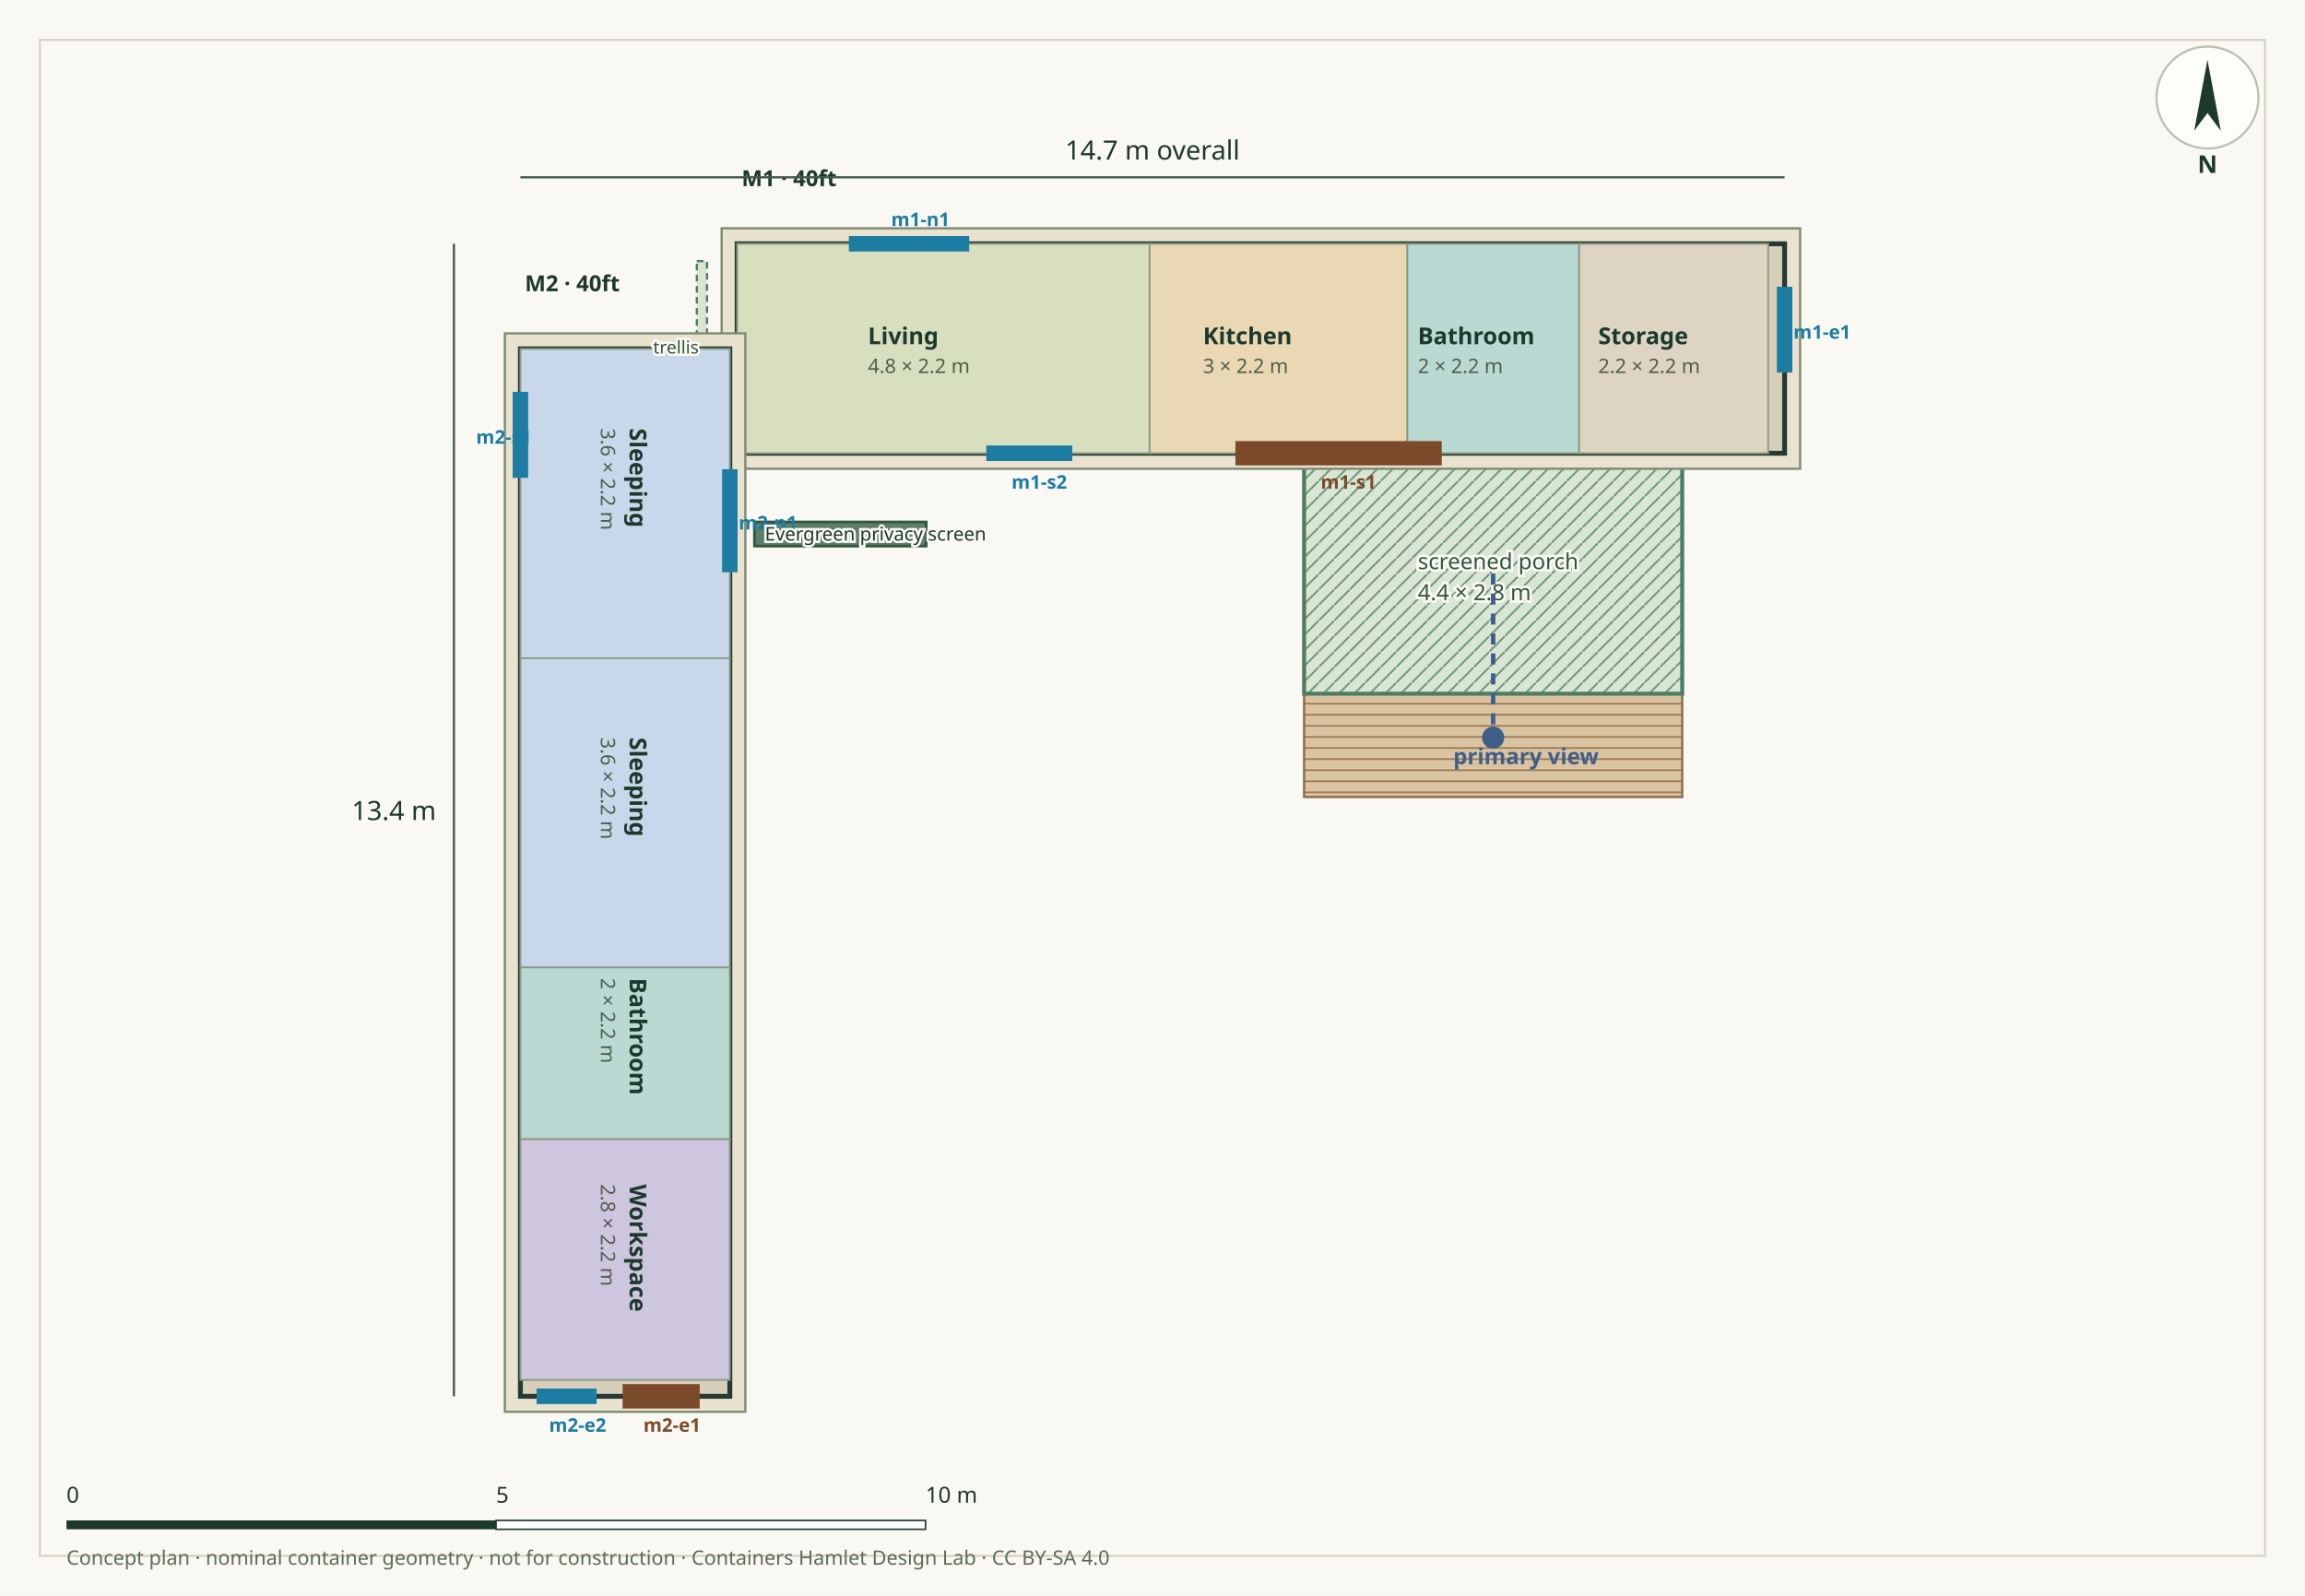
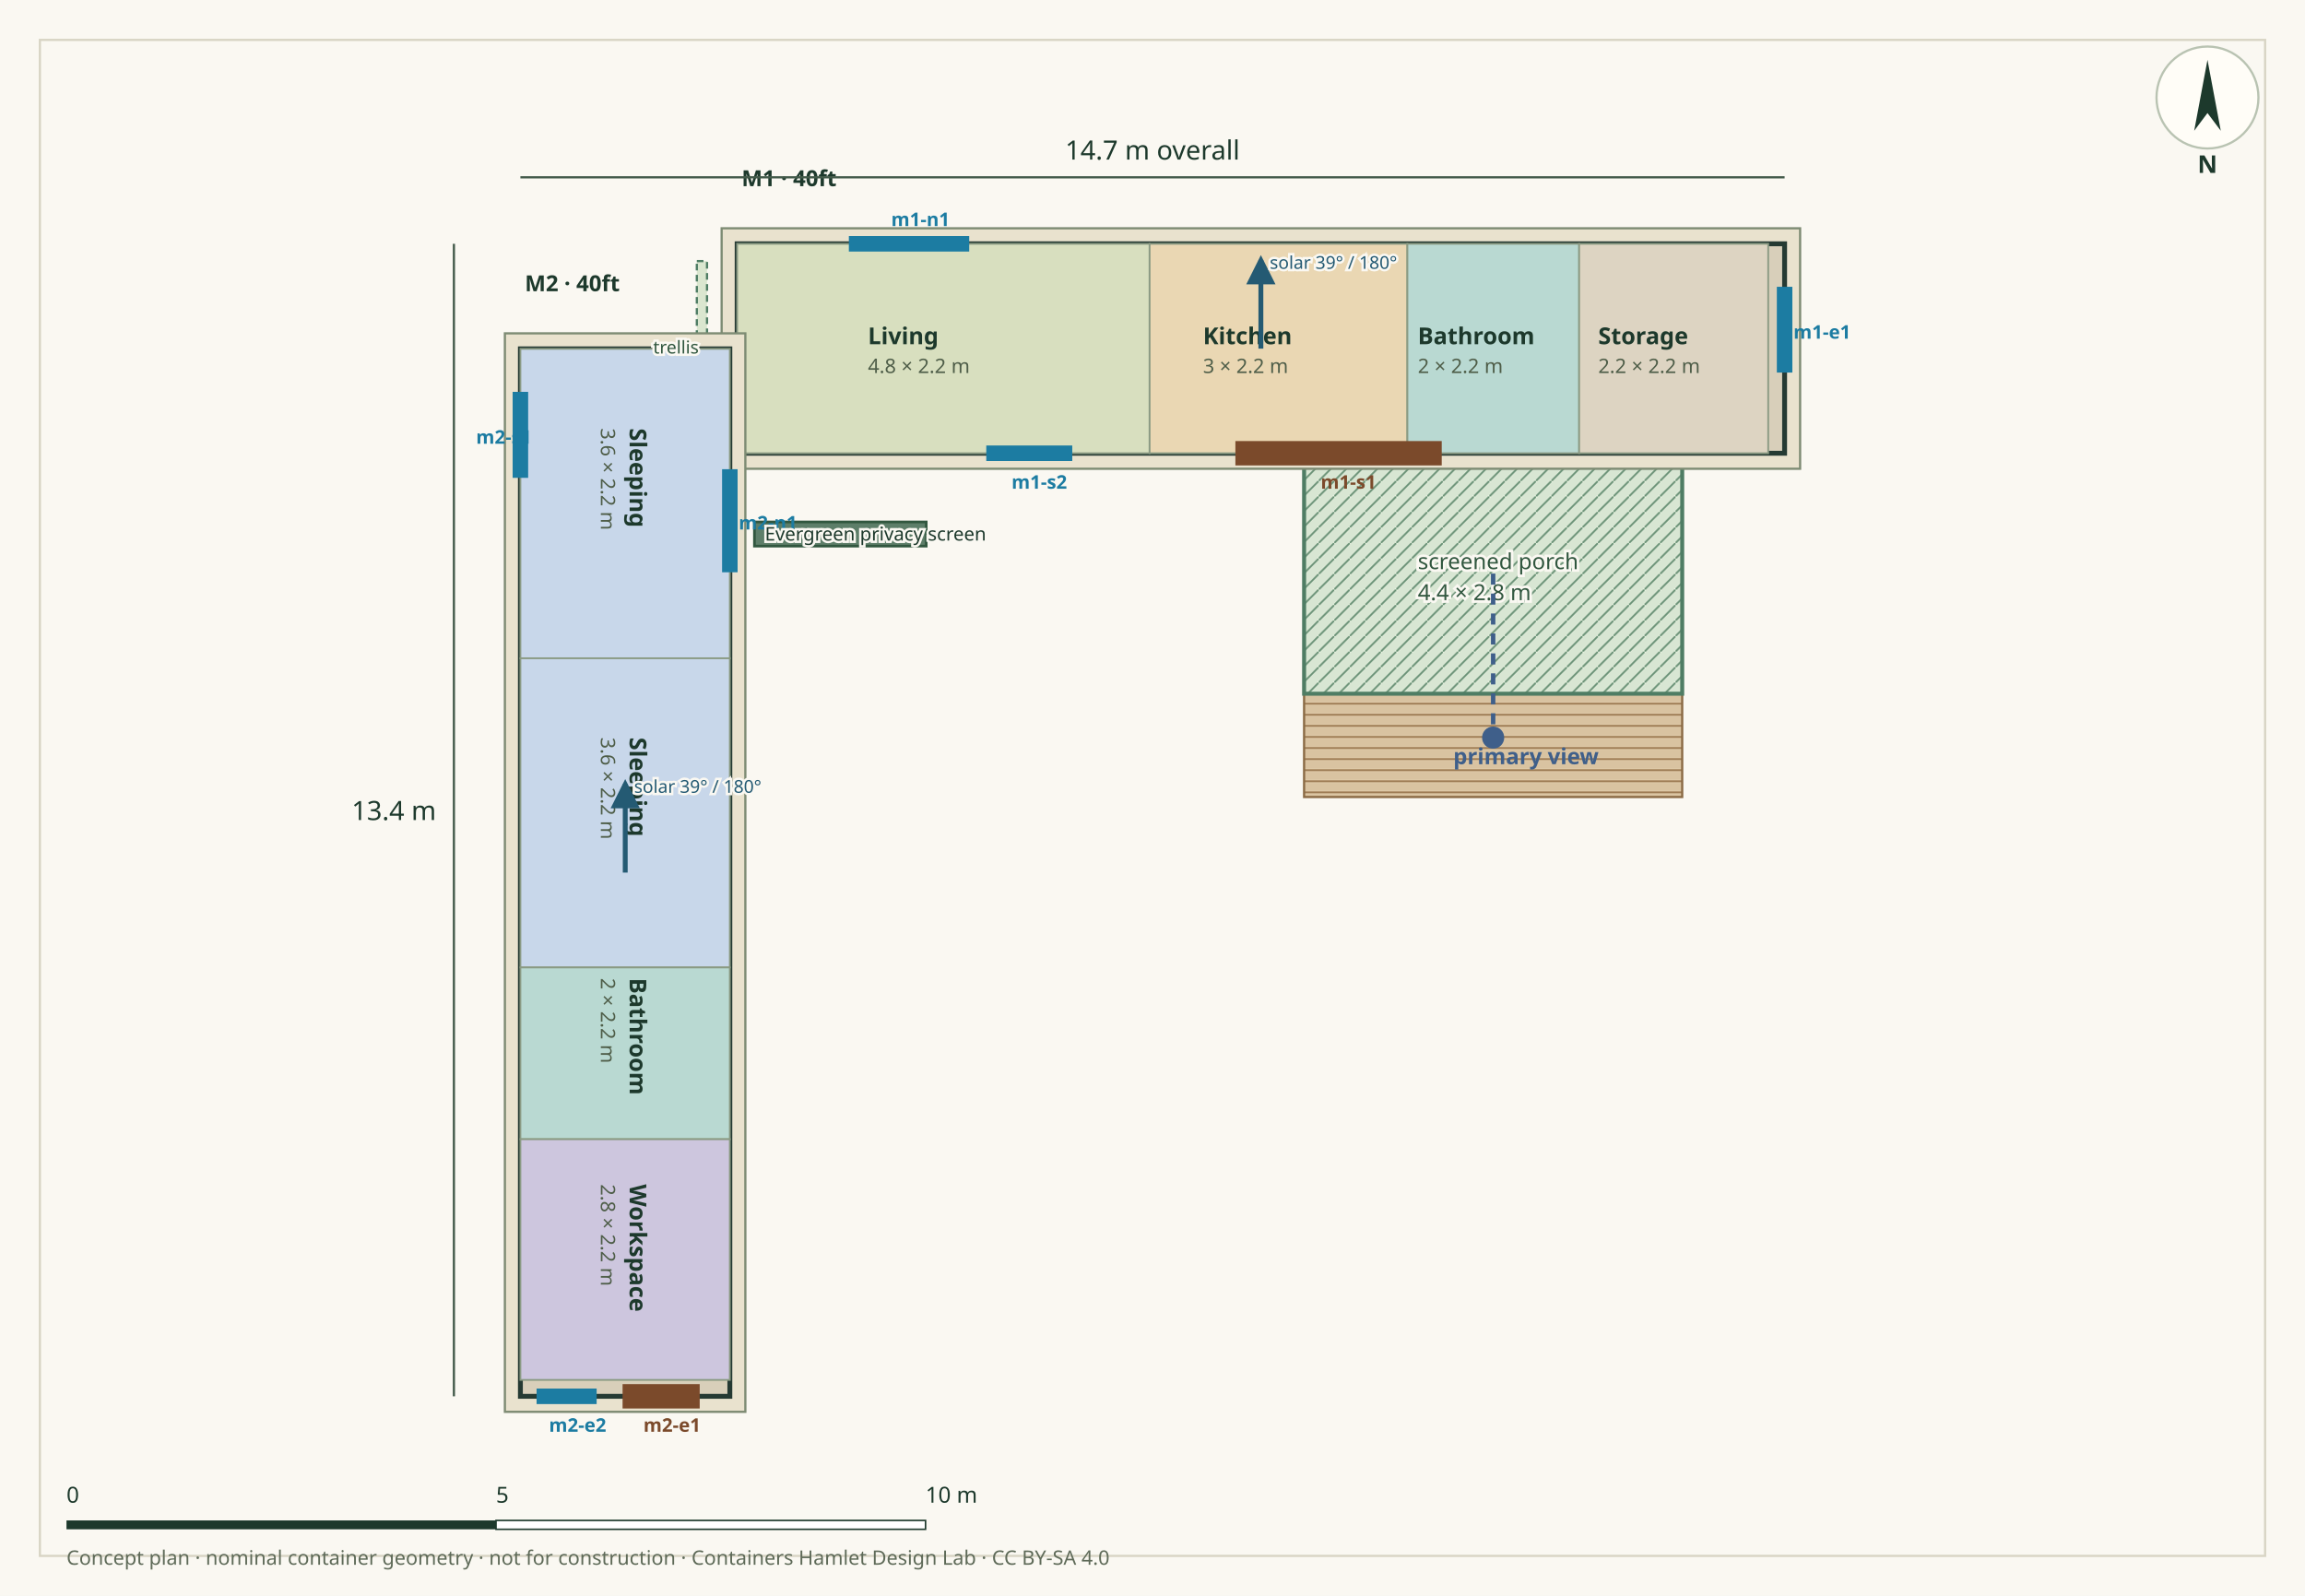
<svg xmlns="http://www.w3.org/2000/svg" viewBox="0 0 1040 720" role="img" aria-labelledby="concept-l-shaped-haven-plan-t concept-l-shaped-haven-plan-d">
  <defs>
+     <marker id="concept-l-shaped-haven-plan-arrow" markerWidth="6" markerHeight="6" refX="5" refY="3" orient="auto">
+       <path d="M0 0L6 3L0 6Z" fill="#245a73" />
+     </marker>
    <pattern id="concept-l-shaped-haven-plan-porch" width="7" height="7" patternUnits="userSpaceOnUse">
      <rect width="7" height="7" fill="#d8e6d3" />
      <path d="M0 7L7 0" stroke="#6b9277" stroke-width="0.8" />
    </pattern>
    <pattern id="concept-l-shaped-haven-plan-deck" width="9" height="5" patternUnits="userSpaceOnUse">
      <rect width="9" height="5" fill="#d9c3a1" />
      <path d="M0 2.5H9" stroke="#9a7750" stroke-width="0.7" />
    </pattern>
    <pattern id="concept-l-shaped-haven-plan-link" width="6" height="6" patternUnits="userSpaceOnUse">
      <rect width="6" height="6" fill="#e4d7bf" />
      <path d="M0 6L6 0" stroke="#9a8765" stroke-width="0.7" />
    </pattern>
  </defs>
  <rect width="1040" height="720" fill="#faf8f2" />
  <rect x="18" y="18" width="1004" height="684" fill="none" stroke="#d8d4c4" stroke-width="1" />
  <path d="M588.4 313L759 313L759 359.6L588.4 359.6Z" fill="url(#concept-l-shaped-haven-plan-deck)" stroke="#8a6a44" stroke-width="1" />
  <path d="M588.4 204.5L759 204.5L759 313L588.4 313Z" fill="url(#concept-l-shaped-haven-plan-porch)" stroke="#4f7d64" stroke-width="1.8" />
  <path d="M314.4 117.8L319 117.8L319 195.3L314.4 195.3Z" fill="#cfe0c2" fill-opacity="0.75" stroke="#4f7d64" stroke-width="1" stroke-dasharray="3 2" />
  <path d="M340.4 235.5L417.9 235.5L417.9 246.4L340.4 246.4Z" fill="#315d43" fill-opacity="0.78" stroke="#31573f" stroke-width="1.2" />
  <path d="M325.6 103L812.2 103L812.2 211.5L325.6 211.5Z" fill="#e9e2ce" stroke="#7d8b73" stroke-width="1" />
  <path d="M332.6 110L805.2 110L805.2 204.5L332.6 204.5Z" fill="#8b7a5f" fill-opacity="0.18" stroke="#253a33" stroke-width="2.2" />
  <path d="M332.6 110L518.7 110L518.7 204.5L332.6 204.5Z" fill="#d8dfbf" stroke="#8a9a83" stroke-width="0.8" />
  <g transform="rotate(0 425.6 157.3)">
    <text x="391.6" y="155.3" font-size="10.5" font-family="system-ui, sans-serif" fill="#1d392c" font-weight="700">Living</text>
    <text x="391.6" y="168.3" font-size="9" font-family="system-ui, sans-serif" fill="#4f5e49">4.8 × 2.2 m</text>
  </g>
  <path d="M518.7 110L635 110L635 204.5L518.7 204.5Z" fill="#ead7b3" stroke="#8a9a83" stroke-width="0.8" />
  <g transform="rotate(0 576.8 157.3)">
    <text x="542.8" y="155.3" font-size="10.5" font-family="system-ui, sans-serif" fill="#1d392c" font-weight="700">Kitchen</text>
    <text x="542.8" y="168.3" font-size="9" font-family="system-ui, sans-serif" fill="#4f5e49">3 × 2.2 m</text>
  </g>
  <path d="M635 110L712.5 110L712.5 204.5L635 204.5Z" fill="#b9d9d2" stroke="#8a9a83" stroke-width="0.8" />
  <g transform="rotate(0 673.7 157.3)">
    <text x="639.7" y="155.3" font-size="10.5" font-family="system-ui, sans-serif" fill="#1d392c" font-weight="700">Bathroom</text>
    <text x="639.7" y="168.3" font-size="9" font-family="system-ui, sans-serif" fill="#4f5e49">2 × 2.2 m</text>
  </g>
  <path d="M712.5 110L797.8 110L797.8 204.5L712.5 204.5Z" fill="#ddd4c2" stroke="#8a9a83" stroke-width="0.8" />
  <g transform="rotate(0 755.1 157.3)">
    <text x="721.1" y="155.3" font-size="10.5" font-family="system-ui, sans-serif" fill="#1d392c" font-weight="700">Storage</text>
    <text x="721.1" y="168.3" font-size="9" font-family="system-ui, sans-serif" fill="#4f5e49">2.2 × 2.2 m</text>
  </g>
  <line x1="383" y1="110" x2="437.3" y2="110" stroke="#1c7ca2" stroke-width="7" stroke-linecap="butt" />
  <text x="402.1" y="102" font-size="8.5" font-family="system-ui, sans-serif" fill="#1c7ca2" font-weight="700">m1-n1</text>
  <line x1="557.4" y1="204.5" x2="650.5" y2="204.5" stroke="#7b4a2b" stroke-width="11" stroke-linecap="butt" />
  <text x="595.9" y="220.5" font-size="8.5" font-family="system-ui, sans-serif" fill="#7b4a2b" font-weight="700">m1-s1</text>
  <line x1="445" y1="204.5" x2="483.8" y2="204.5" stroke="#1c7ca2" stroke-width="7" stroke-linecap="butt" />
  <text x="456.4" y="220.5" font-size="8.5" font-family="system-ui, sans-serif" fill="#1c7ca2" font-weight="700">m1-s2</text>
  <line x1="805.2" y1="129.4" x2="805.2" y2="168.1" stroke="#1c7ca2" stroke-width="7" stroke-linecap="butt" />
  <text x="809.2" y="152.8" font-size="8.5" font-family="system-ui, sans-serif" fill="#1c7ca2" font-weight="700">m1-e1</text>
  <text x="334.6" y="84" font-size="10" font-family="system-ui, sans-serif" fill="#1d392c" font-weight="800" stroke="#faf8f2" stroke-width="2.6" paint-order="stroke">M1 · 40ft</text>
+   <line x1="568.9" y1="157.3" x2="568.9" y2="117.3" stroke="#245a73" stroke-width="2.2" marker-end="url(#concept-l-shaped-haven-plan-arrow)" />
+   <text x="572.9" y="121.3" font-size="8" font-family="system-ui, sans-serif" fill="#245a73" stroke="#faf8f2" stroke-width="2.2" paint-order="stroke">solar 39° / 180°</text>
  <path class="plan-module-hit" data-module-id="m1" d="M332.6 110L805.2 110L805.2 204.5L332.6 204.5Z" fill="transparent" pointer-events="all" />
  <path d="M336.3 150.4L336.3 637L227.8 637L227.8 150.4Z" fill="#e9e2ce" stroke="#7d8b73" stroke-width="1" />
  <path d="M329.3 157.4L329.3 630L234.8 630L234.8 157.4Z" fill="#8b7a5f" fill-opacity="0.18" stroke="#253a33" stroke-width="2.2" />
  <path d="M329.3 157.4L329.3 297L234.8 297L234.8 157.4Z" fill="#c8d7ea" stroke="#8a9a83" stroke-width="0.8" />
  <g transform="rotate(90 282.1 227.2)">
    <text x="248.1" y="225.2" font-size="10.5" font-family="system-ui, sans-serif" fill="#1d392c" font-weight="700">Sleeping</text>
    <text x="248.1" y="238.2" font-size="9" font-family="system-ui, sans-serif" fill="#4f5e49">3.6 × 2.2 m</text>
  </g>
  <path d="M329.3 297L329.3 436.5L234.8 436.5L234.8 297Z" fill="#c8d7ea" stroke="#8a9a83" stroke-width="0.8" />
  <g transform="rotate(90 282.1 366.7)">
    <text x="248.1" y="364.7" font-size="10.5" font-family="system-ui, sans-serif" fill="#1d392c" font-weight="700">Sleeping</text>
    <text x="248.1" y="377.7" font-size="9" font-family="system-ui, sans-serif" fill="#4f5e49">3.6 × 2.2 m</text>
  </g>
  <path d="M329.3 436.5L329.3 514L234.8 514L234.8 436.5Z" fill="#b9d9d2" stroke="#8a9a83" stroke-width="0.8" />
  <g transform="rotate(90 282.1 475.3)">
    <text x="248.1" y="473.3" font-size="10.5" font-family="system-ui, sans-serif" fill="#1d392c" font-weight="700">Bathroom</text>
    <text x="248.1" y="486.3" font-size="9" font-family="system-ui, sans-serif" fill="#4f5e49">2 × 2.2 m</text>
  </g>
  <path d="M329.3 514L329.3 622.6L234.8 622.6L234.8 514Z" fill="#cdc6de" stroke="#8a9a83" stroke-width="0.8" />
  <g transform="rotate(90 282.1 568.3)">
    <text x="248.1" y="566.3" font-size="10.5" font-family="system-ui, sans-serif" fill="#1d392c" font-weight="700">Workspace</text>
    <text x="248.1" y="579.3" font-size="9" font-family="system-ui, sans-serif" fill="#4f5e49">2.8 × 2.2 m</text>
  </g>
  <line x1="329.3" y1="211.7" x2="329.3" y2="258.2" stroke="#1c7ca2" stroke-width="7" stroke-linecap="butt" />
  <text x="333.3" y="238.9" font-size="8.5" font-family="system-ui, sans-serif" fill="#1c7ca2" font-weight="700">m2-n1</text>
  <line x1="315.7" y1="630" x2="280.9" y2="630" stroke="#7b4a2b" stroke-width="11" stroke-linecap="butt" />
  <text x="290.3" y="646" font-size="8.5" font-family="system-ui, sans-serif" fill="#7b4a2b" font-weight="700">m2-e1</text>
  <line x1="269.2" y1="630" x2="242.1" y2="630" stroke="#1c7ca2" stroke-width="7" stroke-linecap="butt" />
  <text x="247.7" y="646" font-size="8.5" font-family="system-ui, sans-serif" fill="#1c7ca2" font-weight="700">m2-e2</text>
  <line x1="234.8" y1="176.8" x2="234.8" y2="215.6" stroke="#1c7ca2" stroke-width="7" stroke-linecap="butt" />
  <text x="214.8" y="200.2" font-size="8.5" font-family="system-ui, sans-serif" fill="#1c7ca2" font-weight="700">m2-s1</text>
  <text x="236.8" y="131.4" font-size="10" font-family="system-ui, sans-serif" fill="#1d392c" font-weight="800" stroke="#faf8f2" stroke-width="2.6" paint-order="stroke">M2 · 40ft</text>
+   <line x1="282.1" y1="393.7" x2="282.1" y2="353.7" stroke="#245a73" stroke-width="2.2" marker-end="url(#concept-l-shaped-haven-plan-arrow)" />
+   <text x="286.1" y="357.7" font-size="8" font-family="system-ui, sans-serif" fill="#245a73" stroke="#faf8f2" stroke-width="2.2" paint-order="stroke">solar 39° / 180°</text>
  <path class="plan-module-hit" data-module-id="m2" d="M329.3 157.4L329.3 630L234.8 630L234.8 157.4Z" fill="transparent" pointer-events="all" />
  <text x="639.7" y="256.8" font-size="10" font-family="system-ui, sans-serif" fill="#31573f" stroke="#faf8f2" stroke-width="2.4" paint-order="stroke">screened porch</text>
  <text x="639.7" y="270.8" font-size="10" font-family="system-ui, sans-serif" fill="#31573f" stroke="#faf8f2" stroke-width="2.4" paint-order="stroke">4.4 × 2.8 m</text>
  <text x="294.7" y="159.5" font-size="8" font-family="system-ui, sans-serif" fill="#31573f" stroke="#faf8f2" stroke-width="2.2" paint-order="stroke">trellis</text>
  <text x="345.1" y="243.9" font-size="8.5" font-family="system-ui, sans-serif" fill="#1d392c" stroke="#faf8f2" stroke-width="2.2" paint-order="stroke">Evergreen privacy screen</text>
  <line x1="234.8" y1="80" x2="805.2" y2="80" stroke="#435a4a" stroke-width="1" />
  <text x="520" y="72" text-anchor="middle" font-size="12" font-family="system-ui, sans-serif" fill="#1d392c">14.7 m overall</text>
  <line x1="204.8" y1="110" x2="204.8" y2="630" stroke="#435a4a" stroke-width="1" />
  <text x="196.8" y="370" font-size="12" font-family="system-ui, sans-serif" fill="#1d392c" text-anchor="end">13.4 m</text>
  <line x1="673.7" y1="258.8" x2="673.7" y2="332.8" stroke="#3f5f8a" stroke-width="2" stroke-dasharray="5 4" />
  <circle cx="673.7" cy="332.8" r="5" fill="#3f5f8a" />
  <text x="655.7" y="344.8" font-size="10" font-family="system-ui, sans-serif" fill="#3f5f8a" font-weight="700">primary view</text>
  <g aria-hidden="true">
    <circle cx="996" cy="44" r="23" fill="#fffdf7" stroke="#b9c3b2" />
    <path d="M996 27l6 32l-6 -8l-6 8z" fill="#1d392c" />
    <text x="996" y="78" text-anchor="middle" font-size="11" font-weight="700" font-family="system-ui, sans-serif" fill="#1d392c">N</text>
  </g>
  <g font-family="system-ui, sans-serif" font-size="10" fill="#1d392c">
    <rect x="30" y="686" width="193.8" height="4" fill="#1d392c" />
    <rect x="223.8" y="686" width="193.8" height="4" fill="#fff" stroke="#1d392c" stroke-width="0.7" />
    <text x="30" y="678">0</text>
    <text x="223.8" y="678">5</text>
    <text x="417.6" y="678">10 m</text>
  </g>
  <text x="30" y="706" font-family="system-ui, sans-serif" font-size="9" fill="#5e6a58">Concept plan · nominal container geometry · not for construction · Containers Hamlet Design Lab · CC BY-SA 4.0</text>
</svg>
